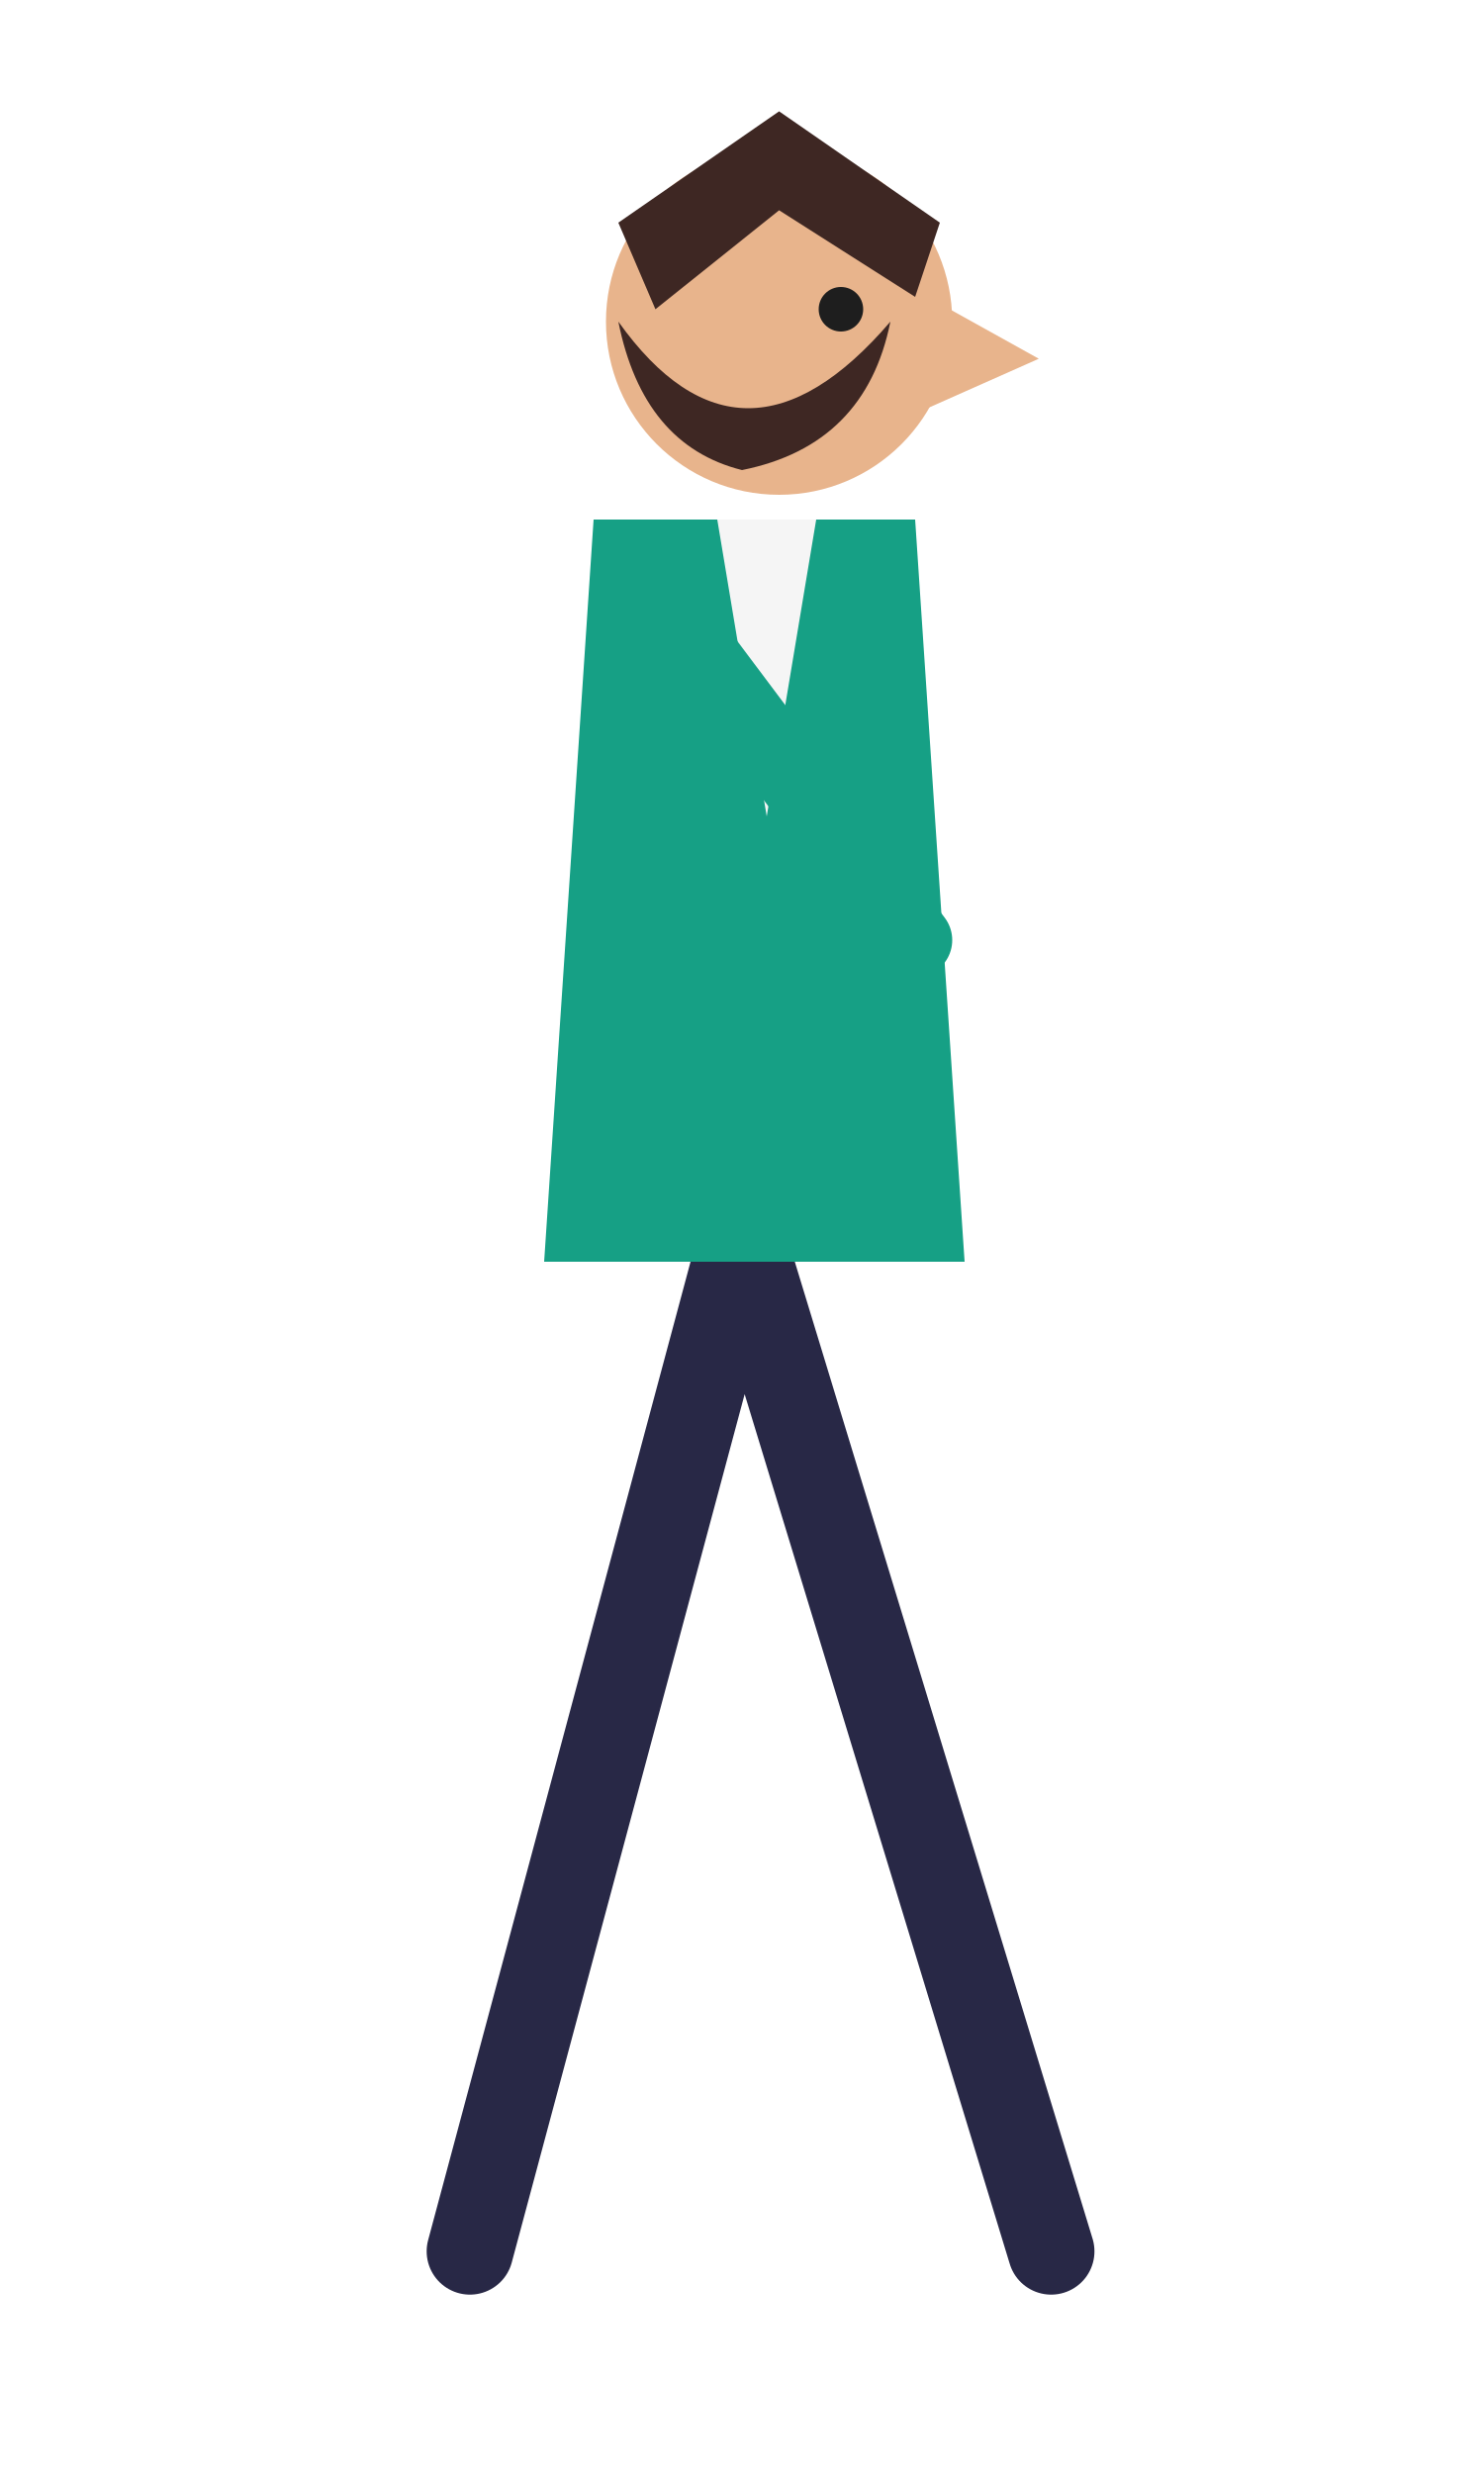
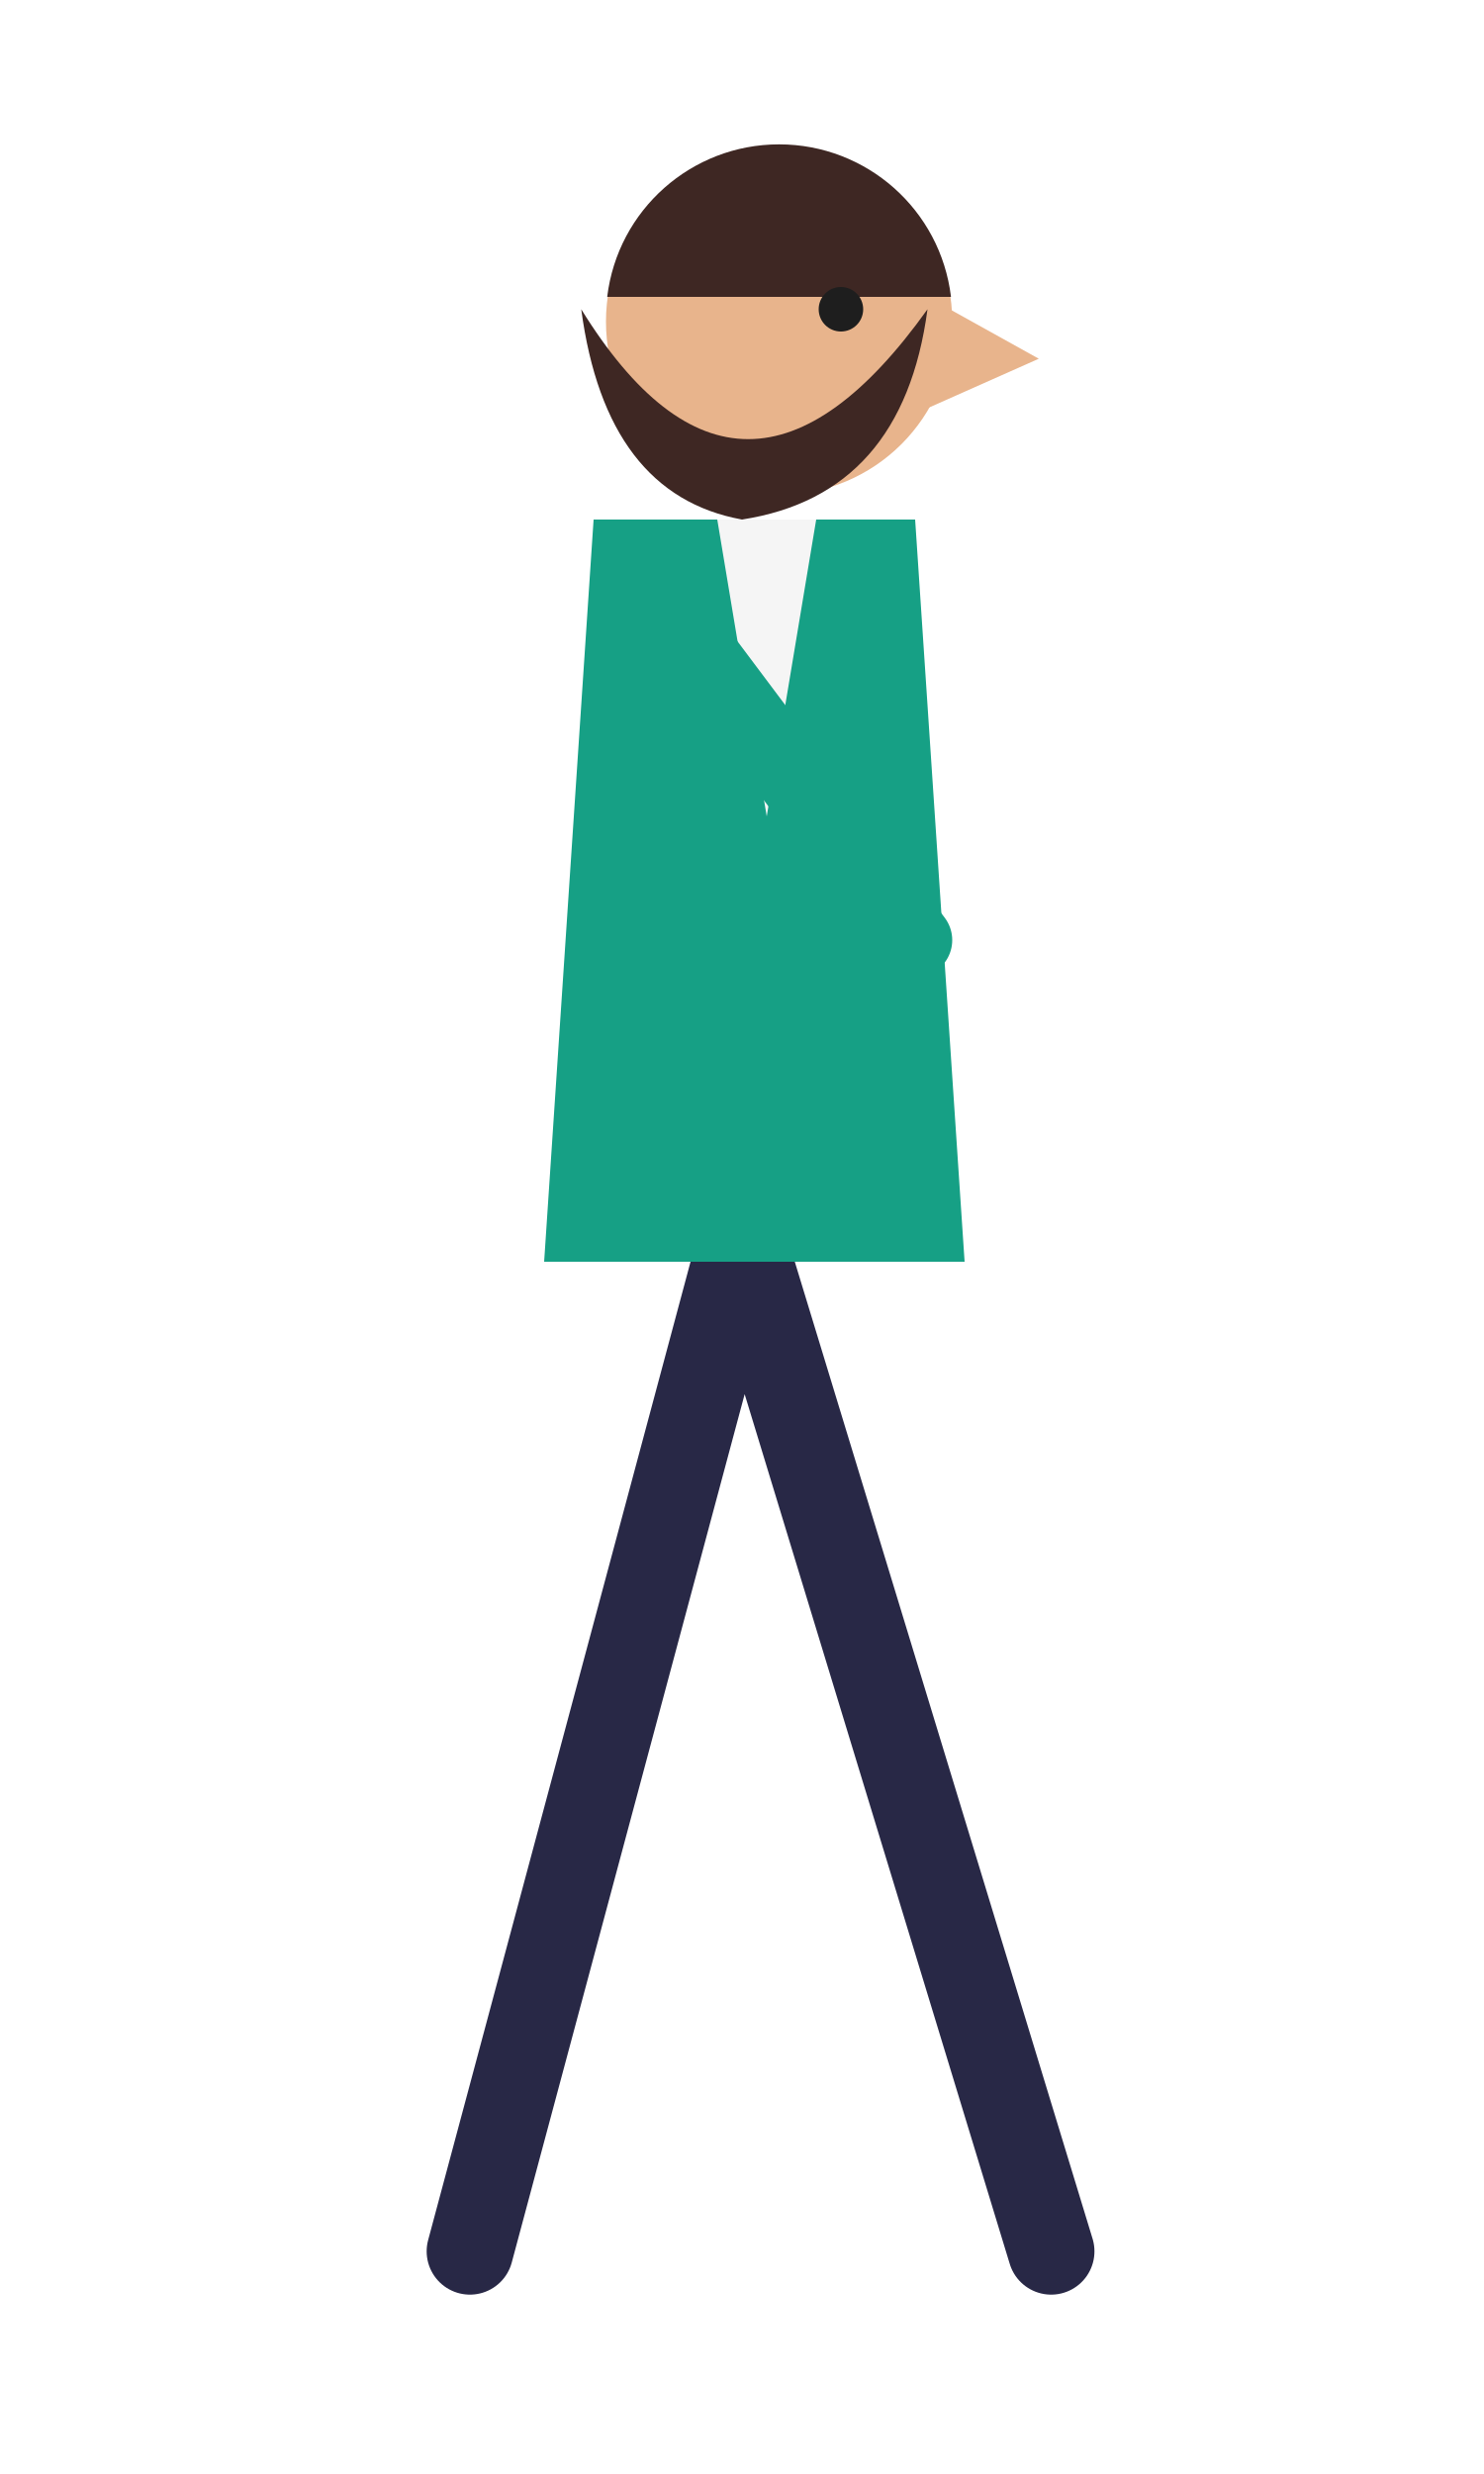
<svg xmlns="http://www.w3.org/2000/svg" viewBox="0 0 120 200" width="120" height="200">
  <g stroke="#282846" stroke-width="7" stroke-linecap="round" fill="none">
    <path d="M60 100 L85 182 M60 100 L38 182" />
  </g>
  <path d="M48 42 L74 42 L78 102 L44 102 Z" fill="#16a085" />
  <path d="M58 42 L66 42 L62 66 Z" fill="#f5f5f5" />
  <g stroke="#16a085" stroke-width="6" stroke-linecap="round" fill="none">
    <path d="M56 52 L74 76" />
  </g>
  <circle cx="63" cy="26" r="14" fill="#e8b48c" />
  <path d="M75 24 L84 29 L75 33 Z" fill="#e8b48c" />
-   <path d="M50 18 L63 9 L76 18 L74 24 L63 17 L53 25 Z" fill="#3e2723" />
+   <path d="M49.1 24 A14 14 0 0 1 76.9 24 Z" fill="#3e2723" />
  <circle cx="68" cy="25" r="1.8" fill="#1e1e1e" />
-   <path d="M50 26 Q60 40 72 26 Q70 36 60 38 Q52 36 50 26 Z" fill="#3e2723" />
+   <path d="M47 25 Q60 46 75 25 Q73 40 60 42 Q49 40 47 25 Z" fill="#3e2723" />
</svg>
